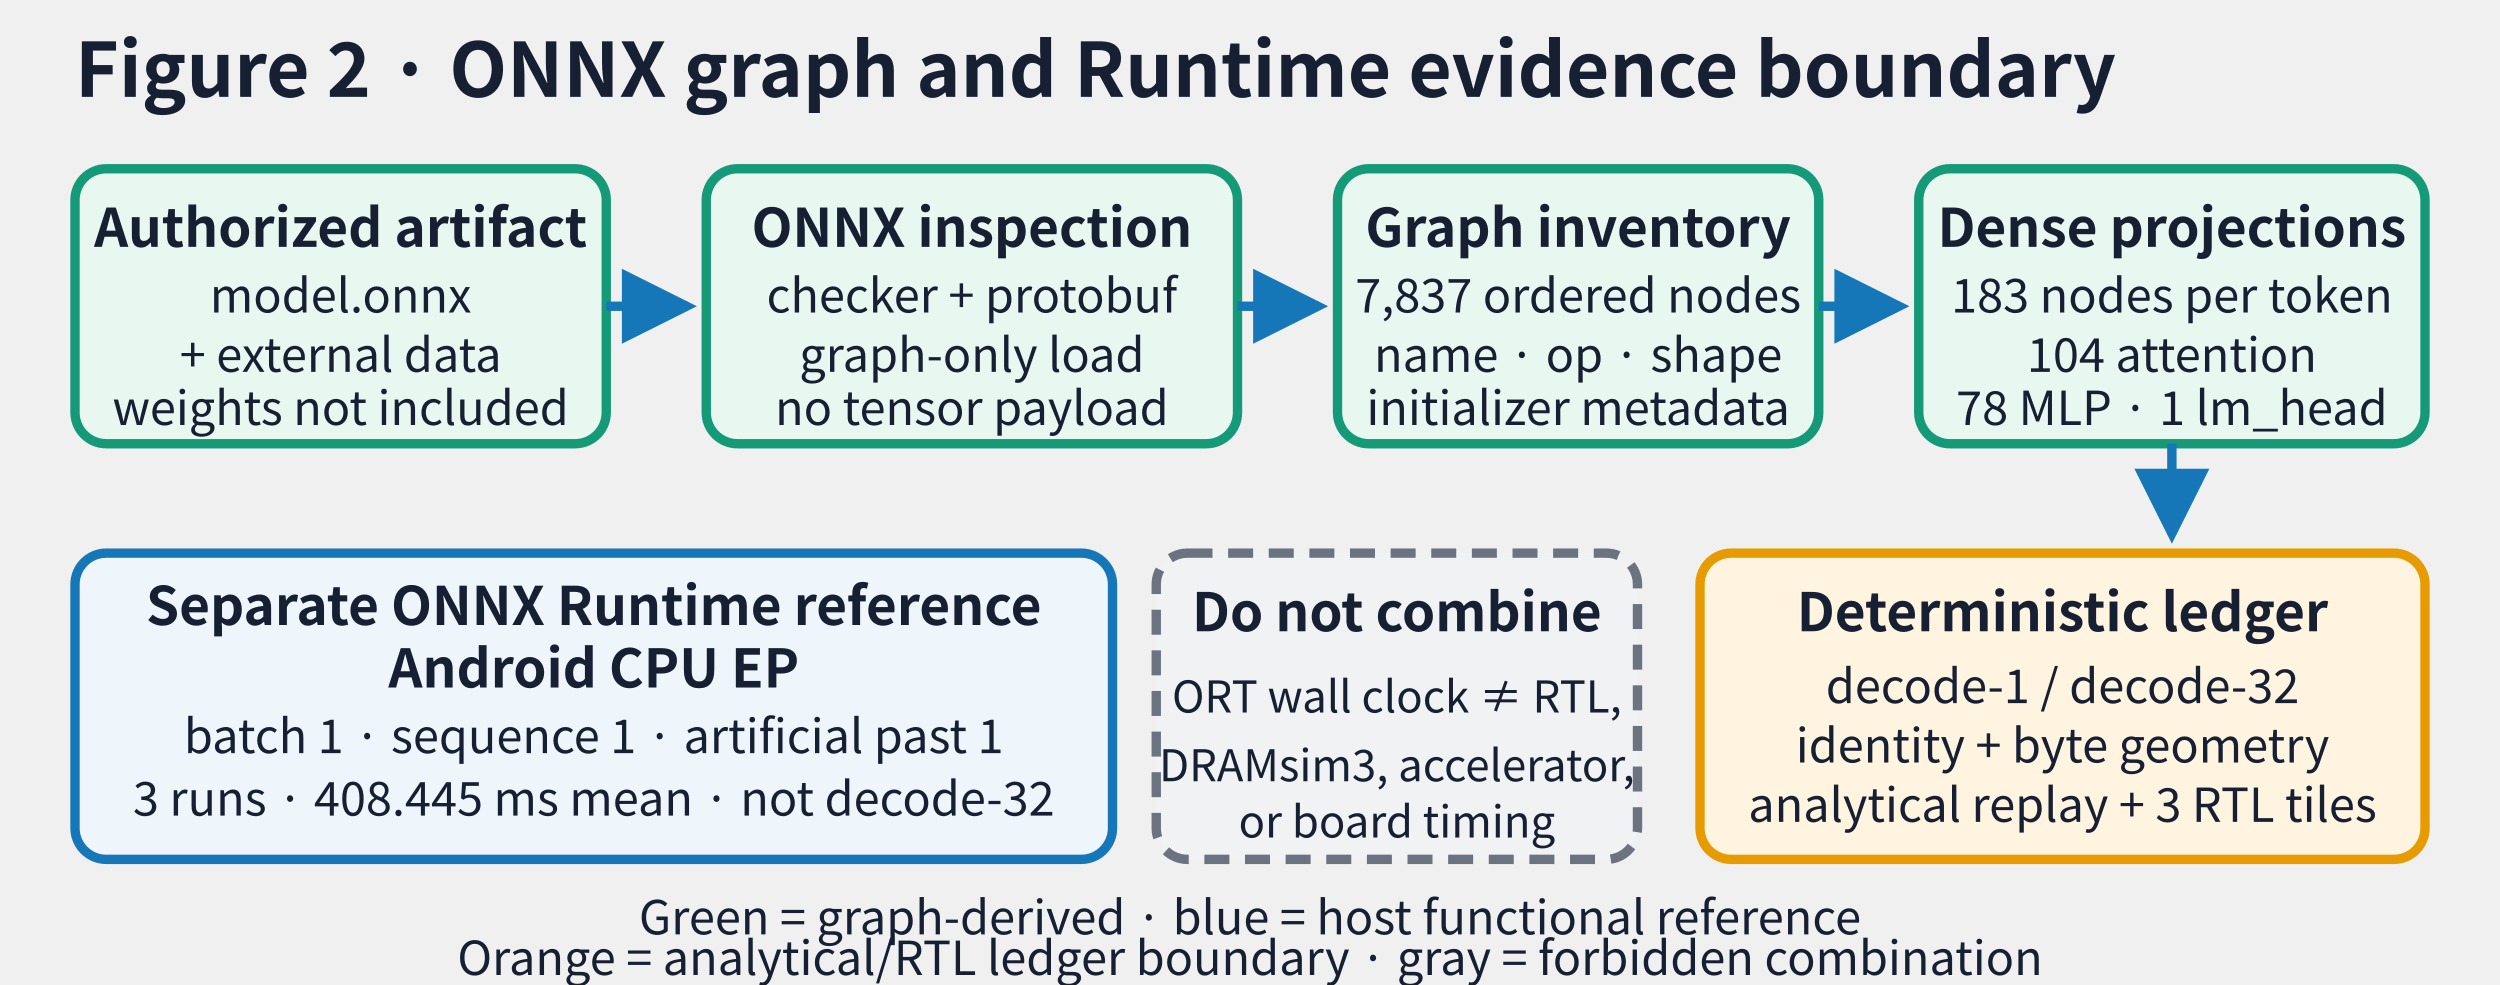
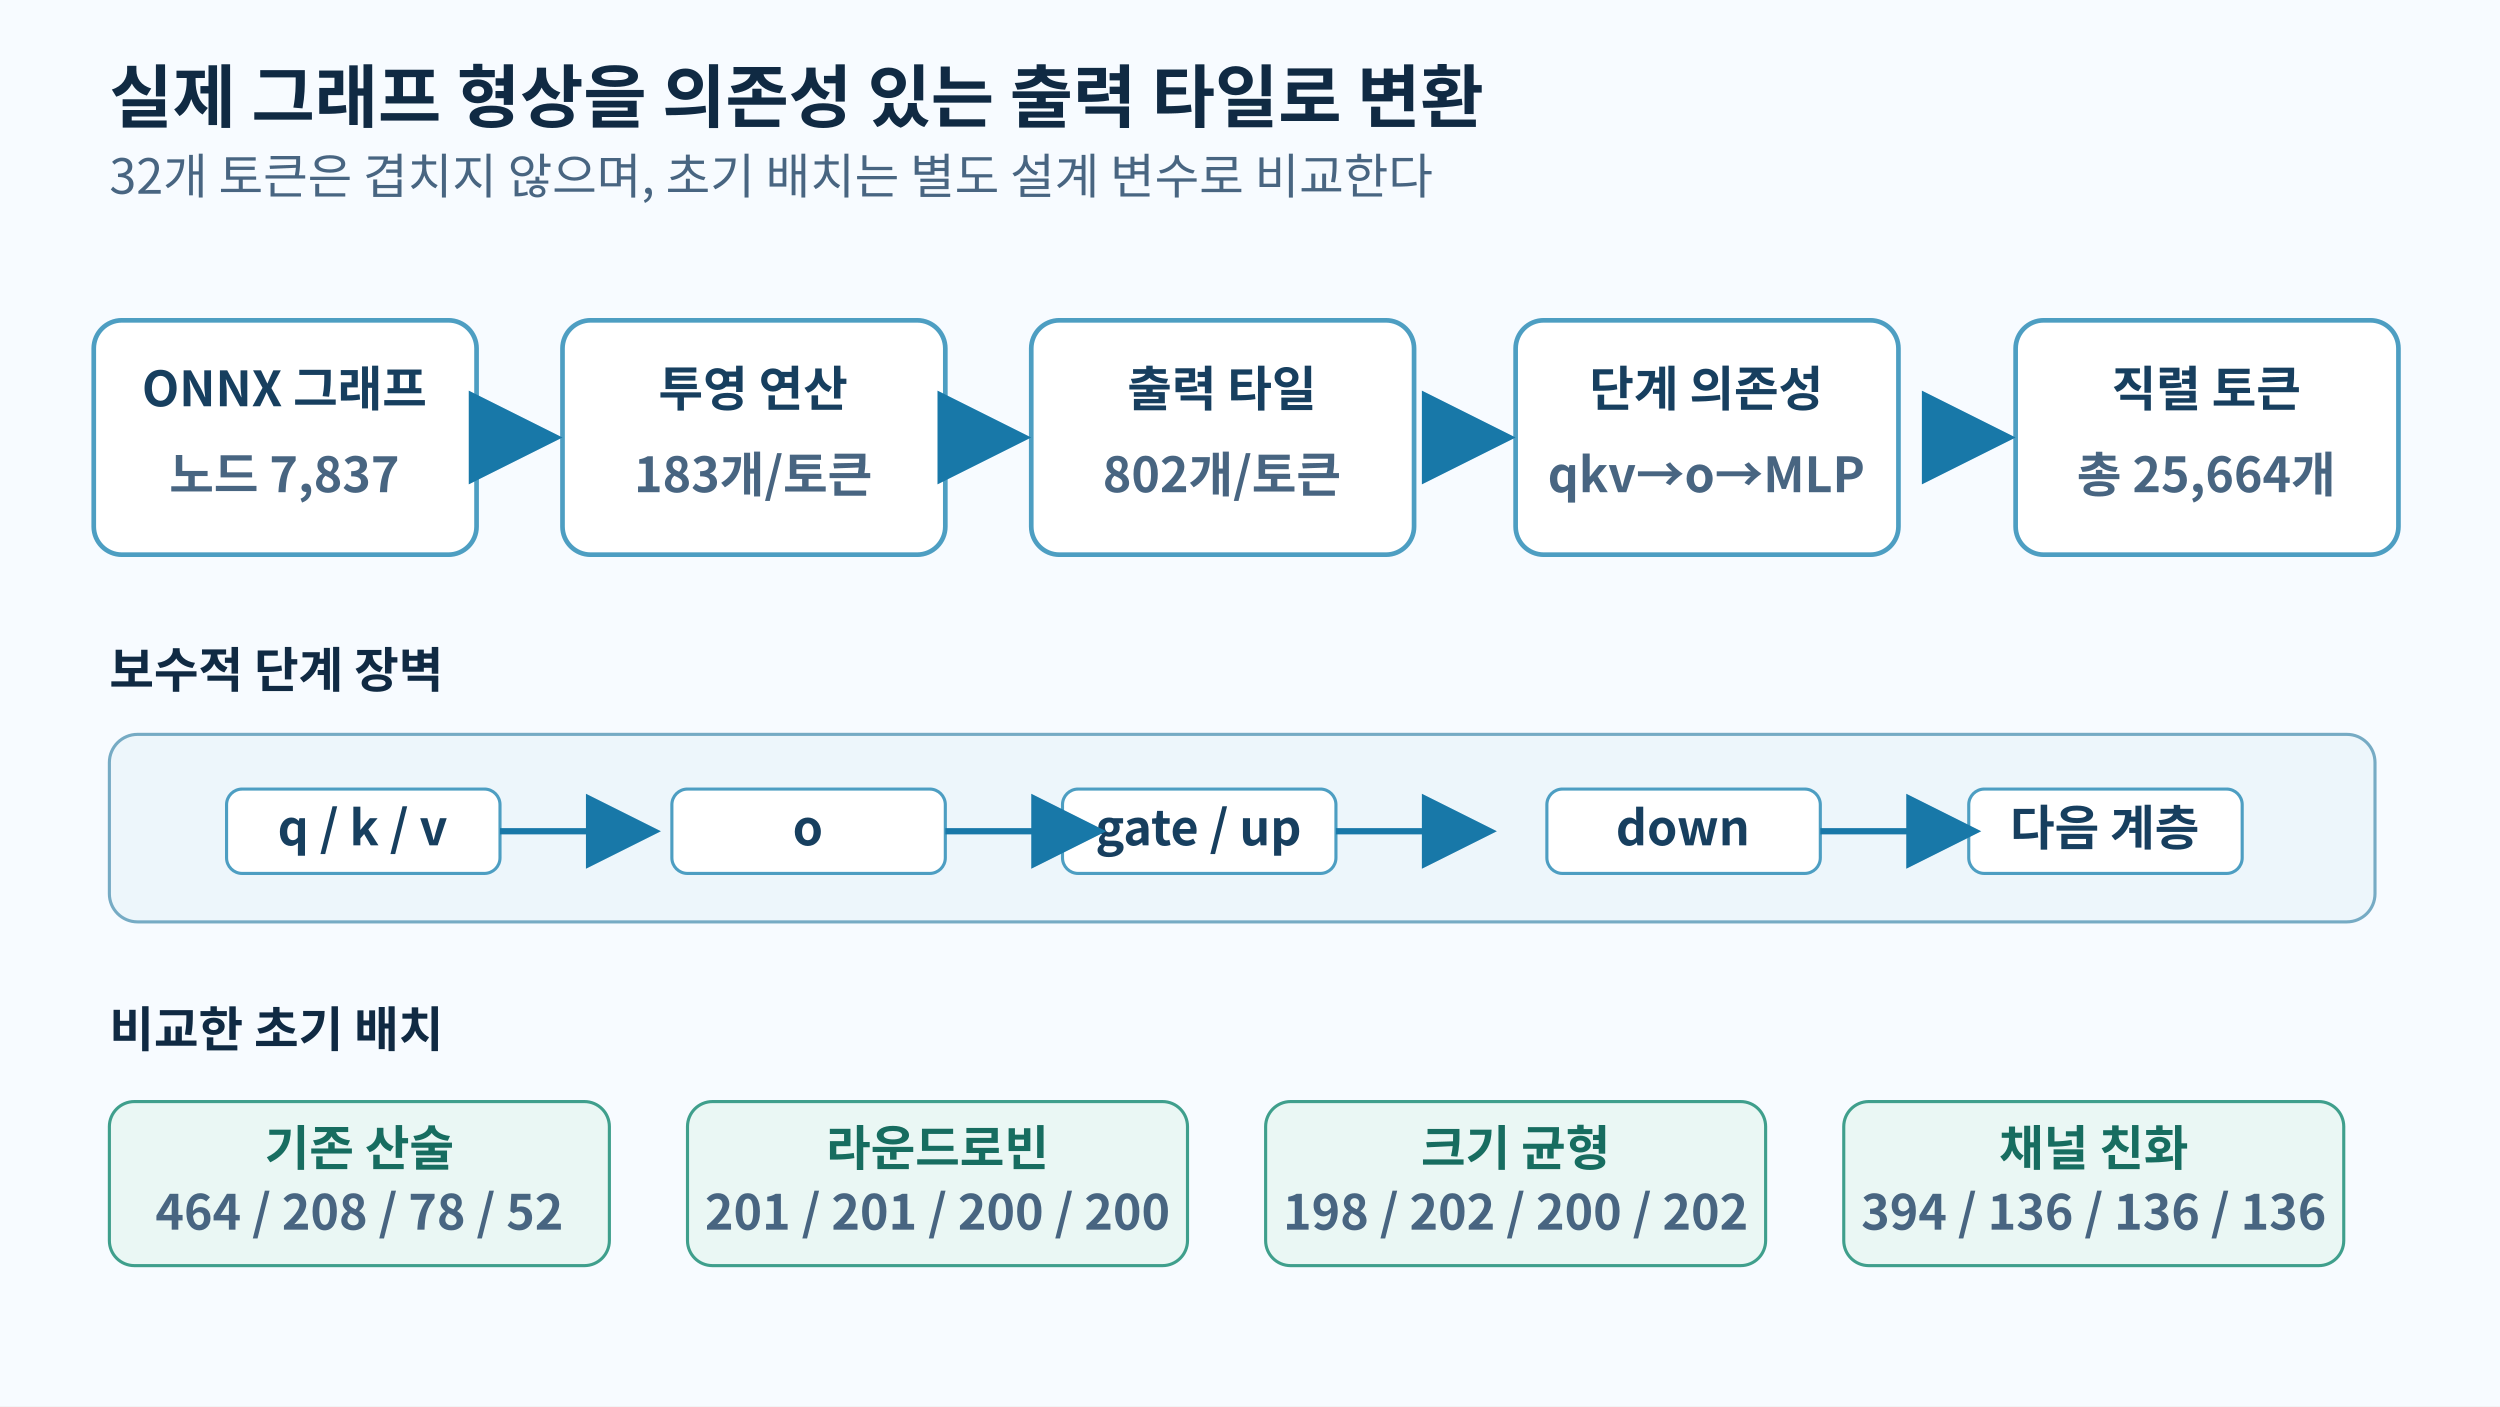
- <svg xmlns="http://www.w3.org/2000/svg" width="800" height="315" viewBox="0 0 800 315">
+ <svg xmlns="http://www.w3.org/2000/svg" viewBox="0 0 1600 900">
+   <rect width="1600" height="900" fill="#f7fbff" />
  <defs>
-     <marker id="arrow2" markerWidth="8" markerHeight="8" refX="7" refY="4" orient="auto">
-       <path d="M0,0 L8,4 L0,8 Z" fill="#1677b8" />
+     <marker id="arrow" markerWidth="12" markerHeight="12" refX="10" refY="6" orient="auto">
+       <path d="M0,0 L12,6 L0,12 Z" fill="#1878a8" />
    </marker>
-     <style>
-       text{font-family:"Noto Sans CJK KR","Noto Sans",sans-serif;fill:#172033}
-       .h{font-size:24px;font-weight:700}.t{font-size:17px;font-weight:700}.s{font-size:15px}
-       .direct{fill:#e9f7f1;stroke:#159a78;stroke-width:3}.runtime{fill:#eef5fb;stroke:#1677b8;stroke-width:3}
-       .model{fill:#fff4df;stroke:#e89b00;stroke-width:3}.blocked{fill:#f1f2f4;stroke:#6b7280;stroke-width:3;stroke-dasharray:8 5}
-     </style>
  </defs>
-   <text class="h" x="24" y="31">Figure 2 · ONNX graph and Runtime evidence boundary</text>
-   <rect class="direct" x="24" y="54" width="170" height="88" rx="10" />
-   <text class="t" x="109" y="79" text-anchor="middle">Authorized artifact</text>
-   <text class="s" x="109" y="100" text-anchor="middle">model.onnx</text>
-   <text class="s" x="109" y="119" text-anchor="middle">+ external data</text>
-   <text class="s" x="109" y="136" text-anchor="middle">weights not included</text>
-   <line x1="194" y1="98" x2="220" y2="98" stroke="#1677b8" stroke-width="3" marker-end="url(#arrow2)" />
-   <rect class="direct" x="226" y="54" width="170" height="88" rx="10" />
-   <text class="t" x="311" y="79" text-anchor="middle">ONNX inspection</text>
-   <text class="s" x="311" y="100" text-anchor="middle">checker + protobuf</text>
-   <text class="s" x="311" y="119" text-anchor="middle">graph-only load</text>
-   <text class="s" x="311" y="136" text-anchor="middle">no tensor payload</text>
-   <line x1="396" y1="98" x2="422" y2="98" stroke="#1677b8" stroke-width="3" marker-end="url(#arrow2)" />
-   <rect class="direct" x="428" y="54" width="154" height="88" rx="10" />
-   <text class="t" x="505" y="79" text-anchor="middle">Graph inventory</text>
-   <text class="s" x="505" y="100" text-anchor="middle">7,837 ordered nodes</text>
-   <text class="s" x="505" y="119" text-anchor="middle">name · op · shape</text>
-   <text class="s" x="505" y="136" text-anchor="middle">initializer metadata</text>
-   <line x1="582" y1="98" x2="608" y2="98" stroke="#1677b8" stroke-width="3" marker-end="url(#arrow2)" />
-   <rect class="direct" x="614" y="54" width="162" height="88" rx="10" />
-   <text class="t" x="695" y="79" text-anchor="middle">Dense projections</text>
-   <text class="s" x="695" y="100" text-anchor="middle">183 nodes per token</text>
-   <text class="s" x="695" y="119" text-anchor="middle">104 attention</text>
-   <text class="s" x="695" y="136" text-anchor="middle">78 MLP · 1 lm_head</text>
-   <line x1="695" y1="142" x2="695" y2="171" stroke="#1677b8" stroke-width="3" marker-end="url(#arrow2)" />
-   <rect class="model" x="544" y="177" width="232" height="98" rx="10" />
-   <text class="t" x="660" y="202" text-anchor="middle">Deterministic ledger</text>
-   <text class="s" x="660" y="225" text-anchor="middle">decode-1 / decode-32</text>
-   <text class="s" x="660" y="244" text-anchor="middle">identity + byte geometry</text>
-   <text class="s" x="660" y="263" text-anchor="middle">analytical replay + 3 RTL tiles</text>
-   <rect class="runtime" x="24" y="177" width="332" height="98" rx="10" />
-   <text class="t" x="190" y="200" text-anchor="middle">Separate ONNX Runtime reference</text>
-   <text class="t" x="190" y="220" text-anchor="middle">Android CPU EP</text>
-   <text class="s" x="190" y="241" text-anchor="middle">batch 1 · sequence 1 · artificial past 1</text>
-   <text class="s" x="190" y="261" text-anchor="middle">3 runs · 408.445 ms mean · not decode-32</text>
-   <rect class="blocked" x="370" y="177" width="154" height="98" rx="10" />
-   <text class="t" x="447" y="202" text-anchor="middle">Do not combine</text>
-   <text x="447" y="228" text-anchor="middle" font-size="14px">ORT wall clock ≠ RTL,</text>
-   <text x="447" y="250" text-anchor="middle" font-size="14px">DRAMsim3, accelerator,</text>
-   <text x="447" y="268" text-anchor="middle" font-size="14px">or board timing</text>
-   <text class="s" x="400" y="299" text-anchor="middle">Green = graph-derived · blue = host functional reference</text>
-   <text class="s" x="400" y="312" text-anchor="middle">Orange = analytical/RTL ledger boundary · gray = forbidden combination</text>
+   <text x="70" y="78" font-size="44px" font-family="Noto Sans CJK KR, Noto Sans KR, sans-serif" font-weight="800" fill="#102a43" text-anchor="start">실제 그래프 형상을 의존성 있는 출력 타일로 변환</text>
+   <text x="70" y="124" font-size="31px" font-family="Noto Sans CJK KR, Noto Sans KR, sans-serif" font-weight="500" fill="#486581" text-anchor="start">32개 토큰은 겹치지 않으며, 초기 배치는 별도 설계 변수로 비교한다</text>
+   <rect x="60" y="205" width="245" height="150" rx="18" fill="#ffffff" stroke="#4d9ec2" stroke-width="3" />
+   <text x="182" y="260" font-size="31px" font-family="Noto Sans CJK KR, Noto Sans KR, sans-serif" font-weight="750" fill="#173f5f" text-anchor="middle">ONNX 그래프</text>
+   <text x="182" y="315" font-size="31px" font-family="Noto Sans CJK KR, Noto Sans KR, sans-serif" font-weight="600" fill="#486581" text-anchor="middle">노드 7,837</text>
+   <rect x="360" y="205" width="245" height="150" rx="18" fill="#ffffff" stroke="#4d9ec2" stroke-width="3" />
+   <text x="482" y="260" font-size="31px" font-family="Noto Sans CJK KR, Noto Sans KR, sans-serif" font-weight="750" fill="#173f5f" text-anchor="middle">투영 연산</text>
+   <text x="482" y="315" font-size="31px" font-family="Noto Sans CJK KR, Noto Sans KR, sans-serif" font-weight="600" fill="#486581" text-anchor="middle">183개/토큰</text>
+   <rect x="660" y="205" width="245" height="150" rx="18" fill="#ffffff" stroke="#4d9ec2" stroke-width="3" />
+   <text x="782" y="260" font-size="31px" font-family="Noto Sans CJK KR, Noto Sans KR, sans-serif" font-weight="750" fill="#173f5f" text-anchor="middle">출력 타일</text>
+   <text x="782" y="315" font-size="31px" font-family="Noto Sans CJK KR, Noto Sans KR, sans-serif" font-weight="600" fill="#486581" text-anchor="middle">802개/토큰</text>
+   <rect x="970" y="205" width="245" height="150" rx="18" fill="#ffffff" stroke="#4d9ec2" stroke-width="3" />
+   <text x="1092" y="260" font-size="31px" font-family="Noto Sans CJK KR, Noto Sans KR, sans-serif" font-weight="750" fill="#173f5f" text-anchor="middle">단계 의존성</text>
+   <text x="1092" y="315" font-size="31px" font-family="Noto Sans CJK KR, Noto Sans KR, sans-serif" font-weight="600" fill="#486581" text-anchor="middle">qkv→o→MLP</text>
+   <rect x="1290" y="205" width="245" height="150" rx="18" fill="#ffffff" stroke="#4d9ec2" stroke-width="3" />
+   <text x="1412" y="260" font-size="31px" font-family="Noto Sans CJK KR, Noto Sans KR, sans-serif" font-weight="750" fill="#173f5f" text-anchor="middle">직렬 토큰</text>
+   <text x="1412" y="315" font-size="31px" font-family="Noto Sans CJK KR, Noto Sans KR, sans-serif" font-weight="600" fill="#486581" text-anchor="middle">총 25,664개</text>
+   <line x1="305" y1="280" x2="350" y2="280" stroke="#1878a8" stroke-width="5" marker-end="url(#arrow)" />
+   <line x1="605" y1="280" x2="650" y2="280" stroke="#1878a8" stroke-width="5" marker-end="url(#arrow)" />
+   <line x1="915" y1="280" x2="960" y2="280" stroke="#1878a8" stroke-width="5" marker-end="url(#arrow)" />
+   <line x1="1235" y1="280" x2="1280" y2="280" stroke="#1878a8" stroke-width="5" marker-end="url(#arrow)" />
+   <text x="70" y="440" font-size="31px" font-family="Noto Sans CJK KR, Noto Sans KR, sans-serif" font-weight="750" fill="#102a43" text-anchor="start">보수적 단계 장벽</text>
+   <rect x="70" y="470" width="1450" height="120" rx="18" fill="#edf6fb" stroke="#76abc4" stroke-width="2" />
+   <rect x="145" y="505" width="175" height="54" rx="10" fill="#ffffff" stroke="#4d9ec2" stroke-width="2" />
+   <text x="232" y="541" font-size="31px" font-family="Noto Sans CJK KR, Noto Sans KR, sans-serif" font-weight="700" fill="#173f5f" text-anchor="middle">q / k / v</text>
+   <rect x="430" y="505" width="175" height="54" rx="10" fill="#ffffff" stroke="#4d9ec2" stroke-width="2" />
+   <text x="517" y="541" font-size="31px" font-family="Noto Sans CJK KR, Noto Sans KR, sans-serif" font-weight="700" fill="#173f5f" text-anchor="middle">o</text>
+   <rect x="680" y="505" width="175" height="54" rx="10" fill="#ffffff" stroke="#4d9ec2" stroke-width="2" />
+   <text x="767" y="541" font-size="31px" font-family="Noto Sans CJK KR, Noto Sans KR, sans-serif" font-weight="700" fill="#173f5f" text-anchor="middle">gate / up</text>
+   <rect x="990" y="505" width="175" height="54" rx="10" fill="#ffffff" stroke="#4d9ec2" stroke-width="2" />
+   <text x="1077" y="541" font-size="31px" font-family="Noto Sans CJK KR, Noto Sans KR, sans-serif" font-weight="700" fill="#173f5f" text-anchor="middle">down</text>
+   <rect x="1260" y="505" width="175" height="54" rx="10" fill="#ffffff" stroke="#4d9ec2" stroke-width="2" />
+   <text x="1347" y="541" font-size="31px" font-family="Noto Sans CJK KR, Noto Sans KR, sans-serif" font-weight="700" fill="#173f5f" text-anchor="middle">다음 계층</text>
+   <line x1="320" y1="532" x2="415" y2="532" stroke="#1878a8" stroke-width="4" marker-end="url(#arrow)" />
+   <line x1="605" y1="532" x2="700" y2="532" stroke="#1878a8" stroke-width="4" marker-end="url(#arrow)" />
+   <line x1="855" y1="532" x2="950" y2="532" stroke="#1878a8" stroke-width="4" marker-end="url(#arrow)" />
+   <line x1="1165" y1="532" x2="1260" y2="532" stroke="#1878a8" stroke-width="4" marker-end="url(#arrow)" />
+   <text x="70" y="670" font-size="31px" font-family="Noto Sans CJK KR, Noto Sans KR, sans-serif" font-weight="750" fill="#102a43" text-anchor="start">비교한 초기 배치</text>
+   <rect x="70" y="705" width="320" height="105" rx="16" fill="#eaf7f4" stroke="#3f9f8c" stroke-width="2" />
+   <text x="230" y="746" font-size="31px" font-family="Noto Sans CJK KR, Noto Sans KR, sans-serif" font-weight="750" fill="#176d60" text-anchor="middle">기존 산술</text>
+   <text x="230" y="787" font-size="31px" font-family="Noto Sans CJK KR, Noto Sans KR, sans-serif" font-weight="600" fill="#486581" text-anchor="middle">464 / 208 / 78 / 52</text>
+   <rect x="440" y="705" width="320" height="105" rx="16" fill="#eaf7f4" stroke="#3f9f8c" stroke-width="2" />
+   <text x="600" y="746" font-size="31px" font-family="Noto Sans CJK KR, Noto Sans KR, sans-serif" font-weight="750" fill="#176d60" text-anchor="middle">라운드로빈</text>
+   <text x="600" y="787" font-size="31px" font-family="Noto Sans CJK KR, Noto Sans KR, sans-serif" font-weight="600" fill="#486581" text-anchor="middle">201 / 201 / 200 / 200</text>
+   <rect x="810" y="705" width="320" height="105" rx="16" fill="#eaf7f4" stroke="#3f9f8c" stroke-width="2" />
+   <text x="970" y="746" font-size="31px" font-family="Noto Sans CJK KR, Noto Sans KR, sans-serif" font-weight="750" fill="#176d60" text-anchor="middle">크기 균형</text>
+   <text x="970" y="787" font-size="31px" font-family="Noto Sans CJK KR, Noto Sans KR, sans-serif" font-weight="600" fill="#486581" text-anchor="middle">198 / 202 / 200 / 202</text>
+   <rect x="1180" y="705" width="320" height="105" rx="16" fill="#eaf7f4" stroke="#3f9f8c" stroke-width="2" />
+   <text x="1340" y="746" font-size="31px" font-family="Noto Sans CJK KR, Noto Sans KR, sans-serif" font-weight="750" fill="#176d60" text-anchor="middle">채널 친화</text>
+   <text x="1340" y="787" font-size="31px" font-family="Noto Sans CJK KR, Noto Sans KR, sans-serif" font-weight="600" fill="#486581" text-anchor="middle">394 / 136 / 136 / 136</text>
</svg>
